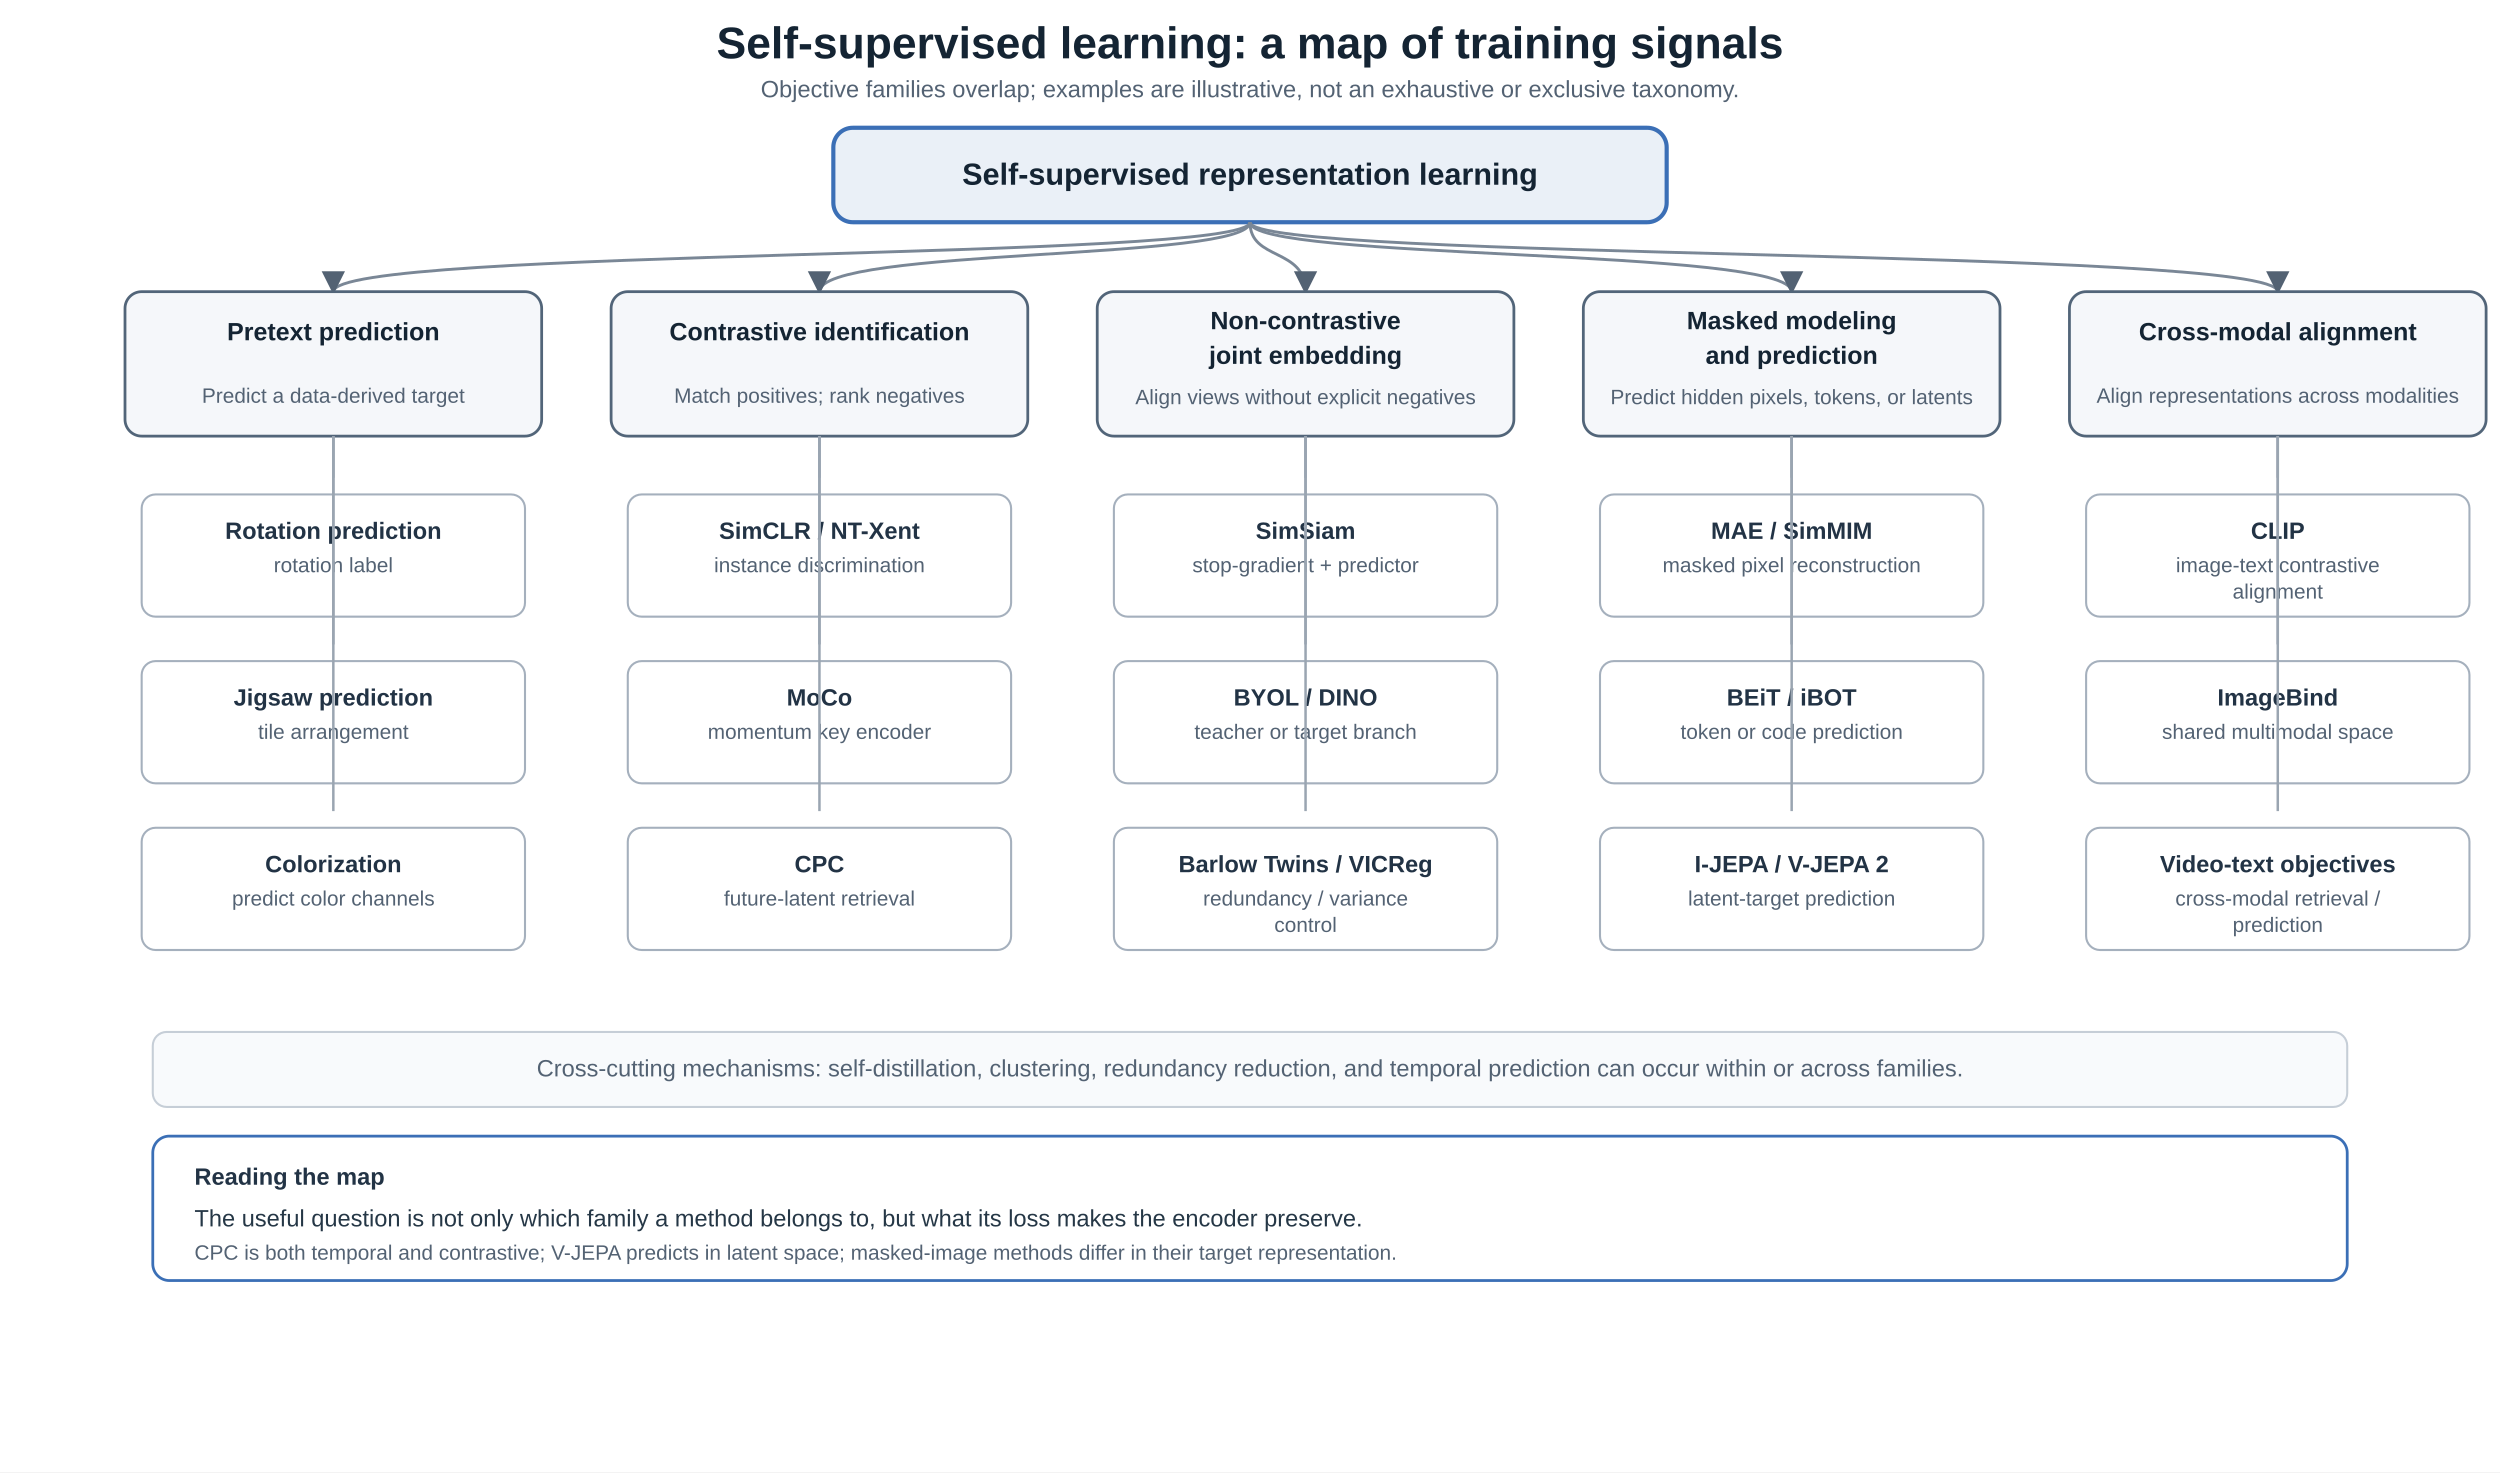
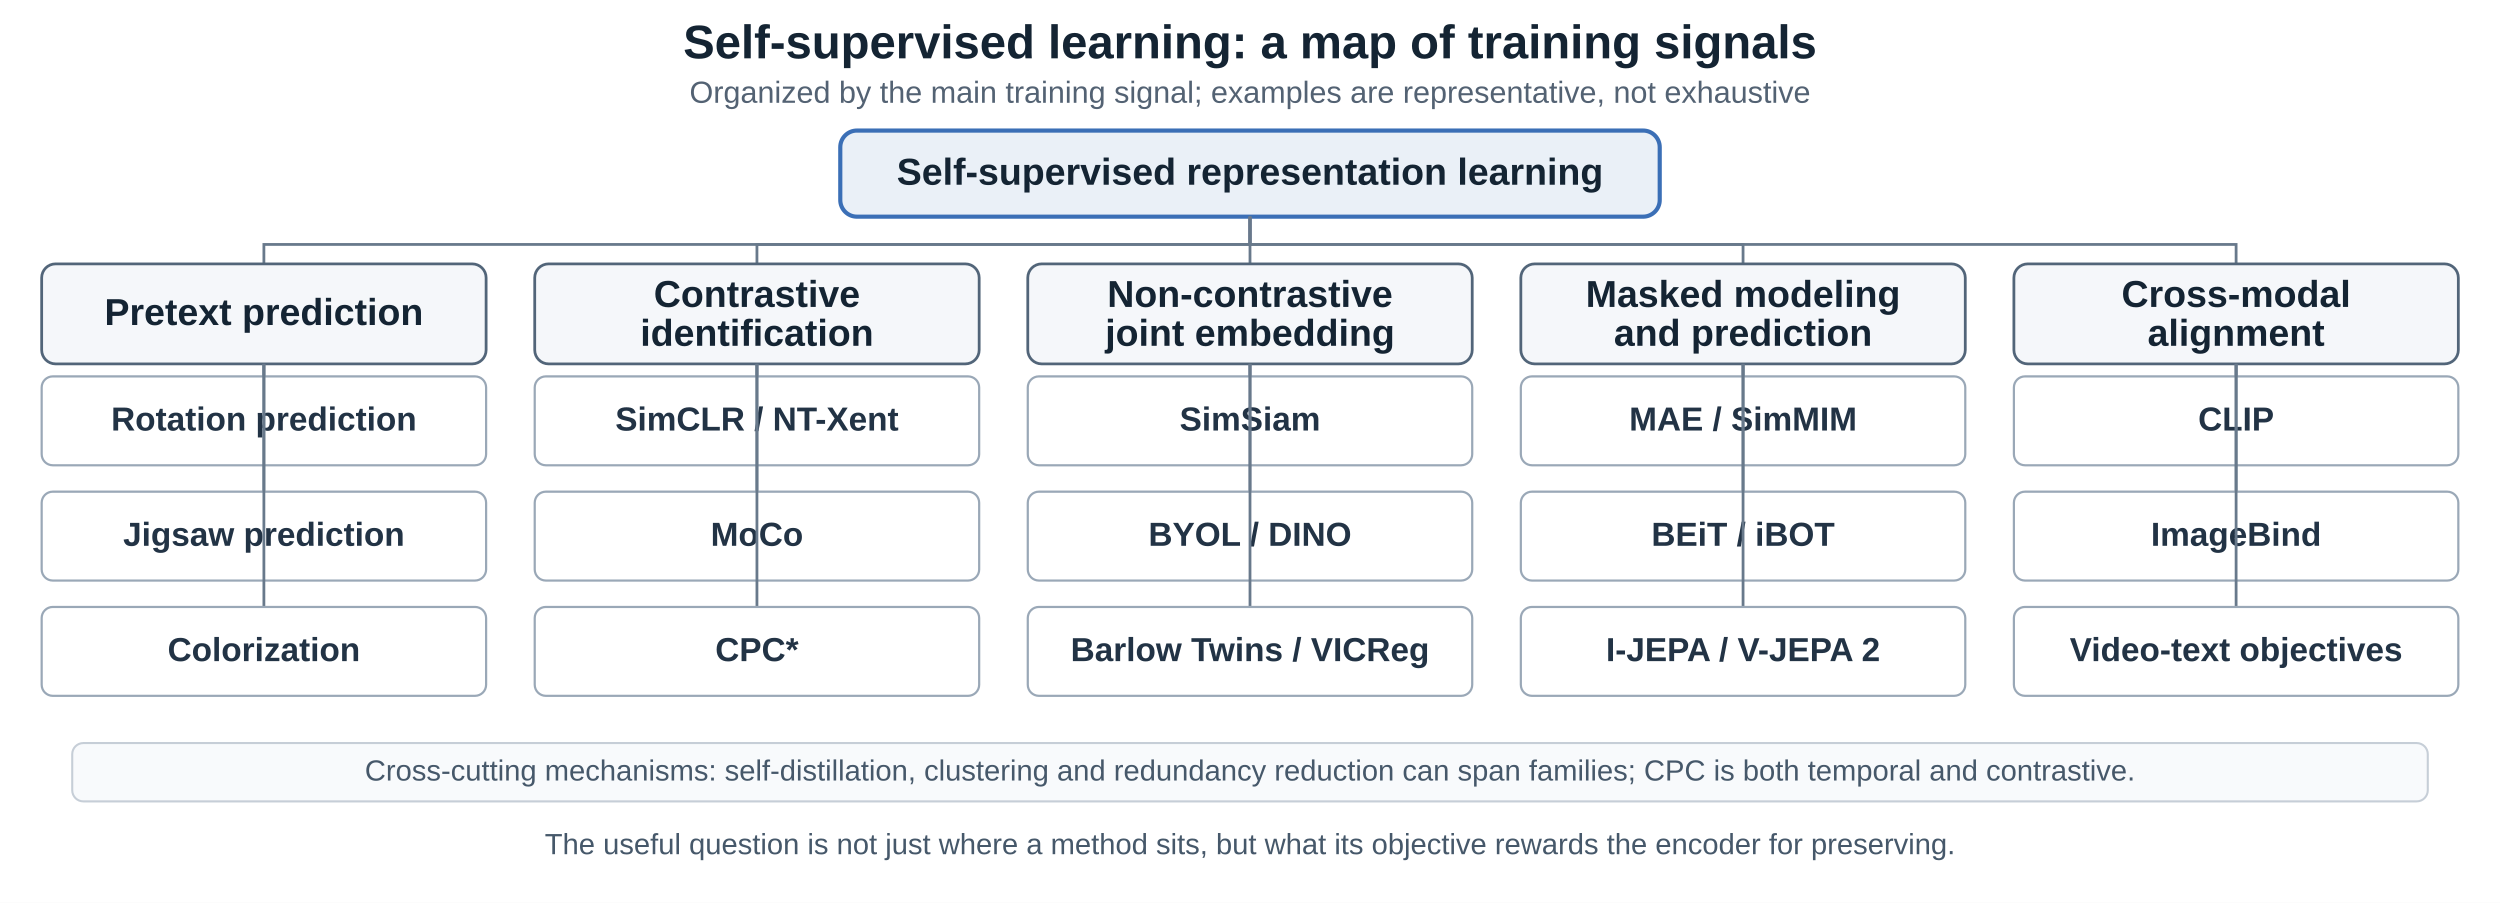
- <svg xmlns="http://www.w3.org/2000/svg" width="1800" height="1060" viewBox="0 0 1800 1060">
+ <svg xmlns="http://www.w3.org/2000/svg" width="1800" height="650" viewBox="0 0 1800 650" role="img" aria-labelledby="title desc">
  <defs>
-     <marker id="arrow" markerWidth="8" markerHeight="8" refX="7" refY="4" orient="auto">
-       <path d="M0,0 L8,4 L0,8 z" fill="#536273" />
-     </marker>
    <style>
-     .title{font:700 32px 'Arial',sans-serif;fill:#142433}
-     .subtitle{font:400 17px 'Arial',sans-serif;fill:#536273}
-     .branch{font:700 22px 'Arial',sans-serif;fill:#142433}
-     .subhead{font:700 17px 'Arial',sans-serif;fill:#223345}
-     .method{font:400 17px 'Arial',sans-serif;fill:#253746}
-     .fine{font:400 15px 'Arial',sans-serif;fill:#536273}
-     .root{fill:#eaf0f7;stroke:#3b6fb6;stroke-width:3}
-     .family{fill:#f5f7fa;stroke:#526579;stroke-width:2}
-     .leaf{fill:#fff;stroke:#a5b0bd;stroke-width:1.5}
-     .connector{fill:none;stroke:#7a8796;stroke-width:2.1;marker-end:url(#arrow)}
-     .line{fill:none;stroke:#9aa5b1;stroke-width:1.8}
+     .title { font: 700 34px Arial, sans-serif; fill: #142433; }
+     .note { font: 400 22px Arial, sans-serif; fill: #536273; }
+     .family { font: 700 27px Arial, sans-serif; fill: #142433; }
+     .method { font: 600 24px Arial, sans-serif; fill: #223345; }
+     .small { font: 400 21px Arial, sans-serif; fill: #46586a; }
+     .root { fill: #eaf0f7; stroke: #3b6fb6; stroke-width: 3; }
+     .familybox { fill: #f5f7fa; stroke: #526579; stroke-width: 2; }
+     .leaf { fill: #fff; stroke: #9aa8b7; stroke-width: 1.6; }
+     .wire { fill: none; stroke: #68798b; stroke-width: 2; }
  </style>
  </defs>
-   <rect width="100%" height="100%" fill="#ffffff" />
-   <text x="900" y="42" text-anchor="middle" class="title">Self-supervised learning: a map of training signals</text>
-   <text x="900" y="70" text-anchor="middle" class="subtitle">Objective families overlap; examples are illustrative, not an exhaustive or exclusive taxonomy.</text>
-   <rect class="root" x="600" y="92" width="600" height="68" rx="14" />
-   <text class="branch" x="900" y="133" text-anchor="middle">Self-supervised representation learning</text>
-   <path class="connector" d="M900 160 C900 188 240.0 178 240.0 210" />
-   <rect class="family" x="90" y="210" width="300" height="104" rx="12" />
-   <text class="branch" x="240.0" y="245" text-anchor="middle" style="font-size:18px">Pretext prediction</text>
-   <text class="fine" x="240.0" y="290" text-anchor="middle">Predict a data-derived target</text>
-   <path class="connector" d="M900 160 C900 188 590.0 178 590.0 210" />
-   <rect class="family" x="440" y="210" width="300" height="104" rx="12" />
-   <text class="branch" x="590.0" y="245" text-anchor="middle" style="font-size:18px">Contrastive identification</text>
-   <text class="fine" x="590.0" y="290" text-anchor="middle">Match positives; rank negatives</text>
-   <path class="connector" d="M900 160 C900 188 940.0 178 940.0 210" />
-   <rect class="family" x="790" y="210" width="300" height="104" rx="12" />
-   <text class="branch" x="940.0" y="237" text-anchor="middle" style="font-size:18px">Non-contrastive</text>
-   <text class="branch" x="940.0" y="262" text-anchor="middle" style="font-size:18px">joint embedding</text>
-   <text class="fine" x="940.0" y="291" text-anchor="middle">Align views without explicit negatives</text>
-   <path class="connector" d="M900 160 C900 188 1290.0 178 1290.0 210" />
-   <rect class="family" x="1140" y="210" width="300" height="104" rx="12" />
-   <text class="branch" x="1290.0" y="237" text-anchor="middle" style="font-size:18px">Masked modeling</text>
-   <text class="branch" x="1290.0" y="262" text-anchor="middle" style="font-size:18px">and prediction</text>
-   <text class="fine" x="1290.0" y="291" text-anchor="middle">Predict hidden pixels, tokens, or latents</text>
-   <path class="connector" d="M900 160 C900 188 1640.0 178 1640.0 210" />
-   <rect class="family" x="1490" y="210" width="300" height="104" rx="12" />
-   <text class="branch" x="1640.0" y="245" text-anchor="middle" style="font-size:18px">Cross-modal alignment</text>
-   <text class="fine" x="1640.0" y="290" text-anchor="middle">Align representations across modalities</text>
-   <path class="line" d="M240.0 314 V344" />
-   <rect class="leaf" x="102" y="356" width="276" height="88" rx="10" />
-   <text class="subhead" x="240.0" y="388" text-anchor="middle">Rotation prediction</text>
-   <text class="fine" x="240.0" y="412" text-anchor="middle">rotation label</text>
-   <path class="line" d="M240.0 314 V464" />
-   <rect class="leaf" x="102" y="476" width="276" height="88" rx="10" />
-   <text class="subhead" x="240.0" y="508" text-anchor="middle">Jigsaw prediction</text>
-   <text class="fine" x="240.0" y="532" text-anchor="middle">tile arrangement</text>
-   <path class="line" d="M240.0 314 V584" />
-   <rect class="leaf" x="102" y="596" width="276" height="88" rx="10" />
-   <text class="subhead" x="240.0" y="628" text-anchor="middle">Colorization</text>
-   <text class="fine" x="240.0" y="652" text-anchor="middle">predict color channels</text>
-   <path class="line" d="M590.0 314 V344" />
-   <rect class="leaf" x="452" y="356" width="276" height="88" rx="10" />
-   <text class="subhead" x="590.0" y="388" text-anchor="middle">SimCLR / NT-Xent</text>
-   <text class="fine" x="590.0" y="412" text-anchor="middle">instance discrimination</text>
-   <path class="line" d="M590.0 314 V464" />
-   <rect class="leaf" x="452" y="476" width="276" height="88" rx="10" />
-   <text class="subhead" x="590.0" y="508" text-anchor="middle">MoCo</text>
-   <text class="fine" x="590.0" y="532" text-anchor="middle">momentum key encoder</text>
-   <path class="line" d="M590.0 314 V584" />
-   <rect class="leaf" x="452" y="596" width="276" height="88" rx="10" />
-   <text class="subhead" x="590.0" y="628" text-anchor="middle">CPC</text>
-   <text class="fine" x="590.0" y="652" text-anchor="middle">future-latent retrieval</text>
-   <path class="line" d="M940.0 314 V344" />
-   <rect class="leaf" x="802" y="356" width="276" height="88" rx="10" />
-   <text class="subhead" x="940.0" y="388" text-anchor="middle">SimSiam</text>
-   <text class="fine" x="940.0" y="412" text-anchor="middle">stop-gradient + predictor</text>
-   <path class="line" d="M940.0 314 V464" />
-   <rect class="leaf" x="802" y="476" width="276" height="88" rx="10" />
-   <text class="subhead" x="940.0" y="508" text-anchor="middle">BYOL / DINO</text>
-   <text class="fine" x="940.0" y="532" text-anchor="middle">teacher or target branch</text>
-   <path class="line" d="M940.0 314 V584" />
-   <rect class="leaf" x="802" y="596" width="276" height="88" rx="10" />
-   <text class="subhead" x="940.0" y="628" text-anchor="middle">Barlow Twins / VICReg</text>
-   <text class="fine" x="940.0" y="652" text-anchor="middle">redundancy / variance</text>
-   <text class="fine" x="940.0" y="671" text-anchor="middle">control</text>
-   <path class="line" d="M1290.0 314 V344" />
-   <rect class="leaf" x="1152" y="356" width="276" height="88" rx="10" />
-   <text class="subhead" x="1290.0" y="388" text-anchor="middle">MAE / SimMIM</text>
-   <text class="fine" x="1290.0" y="412" text-anchor="middle">masked pixel reconstruction</text>
-   <path class="line" d="M1290.0 314 V464" />
-   <rect class="leaf" x="1152" y="476" width="276" height="88" rx="10" />
-   <text class="subhead" x="1290.0" y="508" text-anchor="middle">BEiT / iBOT</text>
-   <text class="fine" x="1290.0" y="532" text-anchor="middle">token or code prediction</text>
-   <path class="line" d="M1290.0 314 V584" />
-   <rect class="leaf" x="1152" y="596" width="276" height="88" rx="10" />
-   <text class="subhead" x="1290.0" y="628" text-anchor="middle">I-JEPA / V-JEPA 2</text>
-   <text class="fine" x="1290.0" y="652" text-anchor="middle">latent-target prediction</text>
-   <path class="line" d="M1640.0 314 V344" />
-   <rect class="leaf" x="1502" y="356" width="276" height="88" rx="10" />
-   <text class="subhead" x="1640.0" y="388" text-anchor="middle">CLIP</text>
-   <text class="fine" x="1640.0" y="412" text-anchor="middle">image-text contrastive</text>
-   <text class="fine" x="1640.0" y="431" text-anchor="middle">alignment</text>
-   <path class="line" d="M1640.0 314 V464" />
-   <rect class="leaf" x="1502" y="476" width="276" height="88" rx="10" />
-   <text class="subhead" x="1640.0" y="508" text-anchor="middle">ImageBind</text>
-   <text class="fine" x="1640.0" y="532" text-anchor="middle">shared multimodal space</text>
-   <path class="line" d="M1640.0 314 V584" />
-   <rect class="leaf" x="1502" y="596" width="276" height="88" rx="10" />
-   <text class="subhead" x="1640.0" y="628" text-anchor="middle">Video-text objectives</text>
-   <text class="fine" x="1640.0" y="652" text-anchor="middle">cross-modal retrieval /</text>
-   <text class="fine" x="1640.0" y="671" text-anchor="middle">prediction</text>
-   <rect x="110" y="743" width="1580" height="54" rx="10" fill="#f8fafc" stroke="#c6ced7" stroke-width="1.5" />
-   <text class="fine" x="900" y="775" text-anchor="middle" style="font-size:17px">Cross-cutting mechanisms: self-distillation, clustering, redundancy reduction, and temporal prediction can occur within or across families.</text>
-   <rect x="110" y="818" width="1580" height="104" rx="12" fill="#ffffff" stroke="#3b6fb6" stroke-width="2" />
-   <text class="subhead" x="140" y="853">Reading the map</text>
-   <text class="method" x="140" y="883">The useful question is not only which family a method belongs to, but what its loss makes the encoder preserve.</text>
-   <text class="fine" x="140" y="907">CPC is both temporal and contrastive; V-JEPA predicts in latent space; masked-image methods differ in their target representation.</text>
+   <rect width="1800" height="650" fill="#fff" />
+   <text class="title" x="900" y="42" text-anchor="middle">Self-supervised learning: a map of training signals</text>
+   <text class="note" x="900" y="74" text-anchor="middle">Organized by the main training signal; examples are representative, not exhaustive</text>
+   <rect class="root" x="605" y="94" width="590" height="62" rx="12" />
+   <text class="family" x="900" y="133" text-anchor="middle">Self-supervised representation learning</text>
+   <path class="wire" d="M900 156 V176 H190 V190" />
+   <rect class="familybox" x="30" y="190" width="320" height="72" rx="10" />
+   <text class="family" x="190" y="234" text-anchor="middle">Pretext prediction</text>
+   <path class="wire" d="M190 262 V281" />
+   <rect class="leaf" x="30" y="271" width="320" height="64" rx="8" />
+   <text class="method" x="190" y="310" text-anchor="middle">Rotation prediction</text>
+   <path class="wire" d="M190 262 V364" />
+   <rect class="leaf" x="30" y="354" width="320" height="64" rx="8" />
+   <text class="method" x="190" y="393" text-anchor="middle">Jigsaw prediction</text>
+   <path class="wire" d="M190 262 V447" />
+   <rect class="leaf" x="30" y="437" width="320" height="64" rx="8" />
+   <text class="method" x="190" y="476" text-anchor="middle">Colorization</text>
+   <path class="wire" d="M900 156 V176 H545 V190" />
+   <rect class="familybox" x="385" y="190" width="320" height="72" rx="10" />
+   <text class="family" x="545" y="221" text-anchor="middle">Contrastive</text>
+   <text class="family" x="545" y="249" text-anchor="middle">identification</text>
+   <path class="wire" d="M545 262 V281" />
+   <rect class="leaf" x="385" y="271" width="320" height="64" rx="8" />
+   <text class="method" x="545" y="310" text-anchor="middle">SimCLR / NT-Xent</text>
+   <path class="wire" d="M545 262 V364" />
+   <rect class="leaf" x="385" y="354" width="320" height="64" rx="8" />
+   <text class="method" x="545" y="393" text-anchor="middle">MoCo</text>
+   <path class="wire" d="M545 262 V447" />
+   <rect class="leaf" x="385" y="437" width="320" height="64" rx="8" />
+   <text class="method" x="545" y="476" text-anchor="middle">CPC*</text>
+   <path class="wire" d="M900 156 V176 H900 V190" />
+   <rect class="familybox" x="740" y="190" width="320" height="72" rx="10" />
+   <text class="family" x="900" y="221" text-anchor="middle">Non-contrastive</text>
+   <text class="family" x="900" y="249" text-anchor="middle">joint embedding</text>
+   <path class="wire" d="M900 262 V281" />
+   <rect class="leaf" x="740" y="271" width="320" height="64" rx="8" />
+   <text class="method" x="900" y="310" text-anchor="middle">SimSiam</text>
+   <path class="wire" d="M900 262 V364" />
+   <rect class="leaf" x="740" y="354" width="320" height="64" rx="8" />
+   <text class="method" x="900" y="393" text-anchor="middle">BYOL / DINO</text>
+   <path class="wire" d="M900 262 V447" />
+   <rect class="leaf" x="740" y="437" width="320" height="64" rx="8" />
+   <text class="method" x="900" y="476" text-anchor="middle">Barlow Twins / VICReg</text>
+   <path class="wire" d="M900 156 V176 H1255 V190" />
+   <rect class="familybox" x="1095" y="190" width="320" height="72" rx="10" />
+   <text class="family" x="1255" y="221" text-anchor="middle">Masked modeling</text>
+   <text class="family" x="1255" y="249" text-anchor="middle">and prediction</text>
+   <path class="wire" d="M1255 262 V281" />
+   <rect class="leaf" x="1095" y="271" width="320" height="64" rx="8" />
+   <text class="method" x="1255" y="310" text-anchor="middle">MAE / SimMIM</text>
+   <path class="wire" d="M1255 262 V364" />
+   <rect class="leaf" x="1095" y="354" width="320" height="64" rx="8" />
+   <text class="method" x="1255" y="393" text-anchor="middle">BEiT / iBOT</text>
+   <path class="wire" d="M1255 262 V447" />
+   <rect class="leaf" x="1095" y="437" width="320" height="64" rx="8" />
+   <text class="method" x="1255" y="476" text-anchor="middle">I-JEPA / V-JEPA 2</text>
+   <path class="wire" d="M900 156 V176 H1610 V190" />
+   <rect class="familybox" x="1450" y="190" width="320" height="72" rx="10" />
+   <text class="family" x="1610" y="221" text-anchor="middle">Cross-modal</text>
+   <text class="family" x="1610" y="249" text-anchor="middle">alignment</text>
+   <path class="wire" d="M1610 262 V281" />
+   <rect class="leaf" x="1450" y="271" width="320" height="64" rx="8" />
+   <text class="method" x="1610" y="310" text-anchor="middle">CLIP</text>
+   <path class="wire" d="M1610 262 V364" />
+   <rect class="leaf" x="1450" y="354" width="320" height="64" rx="8" />
+   <text class="method" x="1610" y="393" text-anchor="middle">ImageBind</text>
+   <path class="wire" d="M1610 262 V447" />
+   <rect class="leaf" x="1450" y="437" width="320" height="64" rx="8" />
+   <text class="method" x="1610" y="476" text-anchor="middle">Video-text objectives</text>
+   <rect x="52" y="535" width="1696" height="42" rx="8" fill="#f8fafc" stroke="#c6ced7" stroke-width="1.5" />
+   <text class="small" x="900" y="562" text-anchor="middle">Cross-cutting mechanisms: self-distillation, clustering and redundancy reduction can span families; CPC is both temporal and contrastive.</text>
+   <text class="small" x="900" y="615" text-anchor="middle">The useful question is not just where a method sits, but what its objective rewards the encoder for preserving.</text>
</svg>
